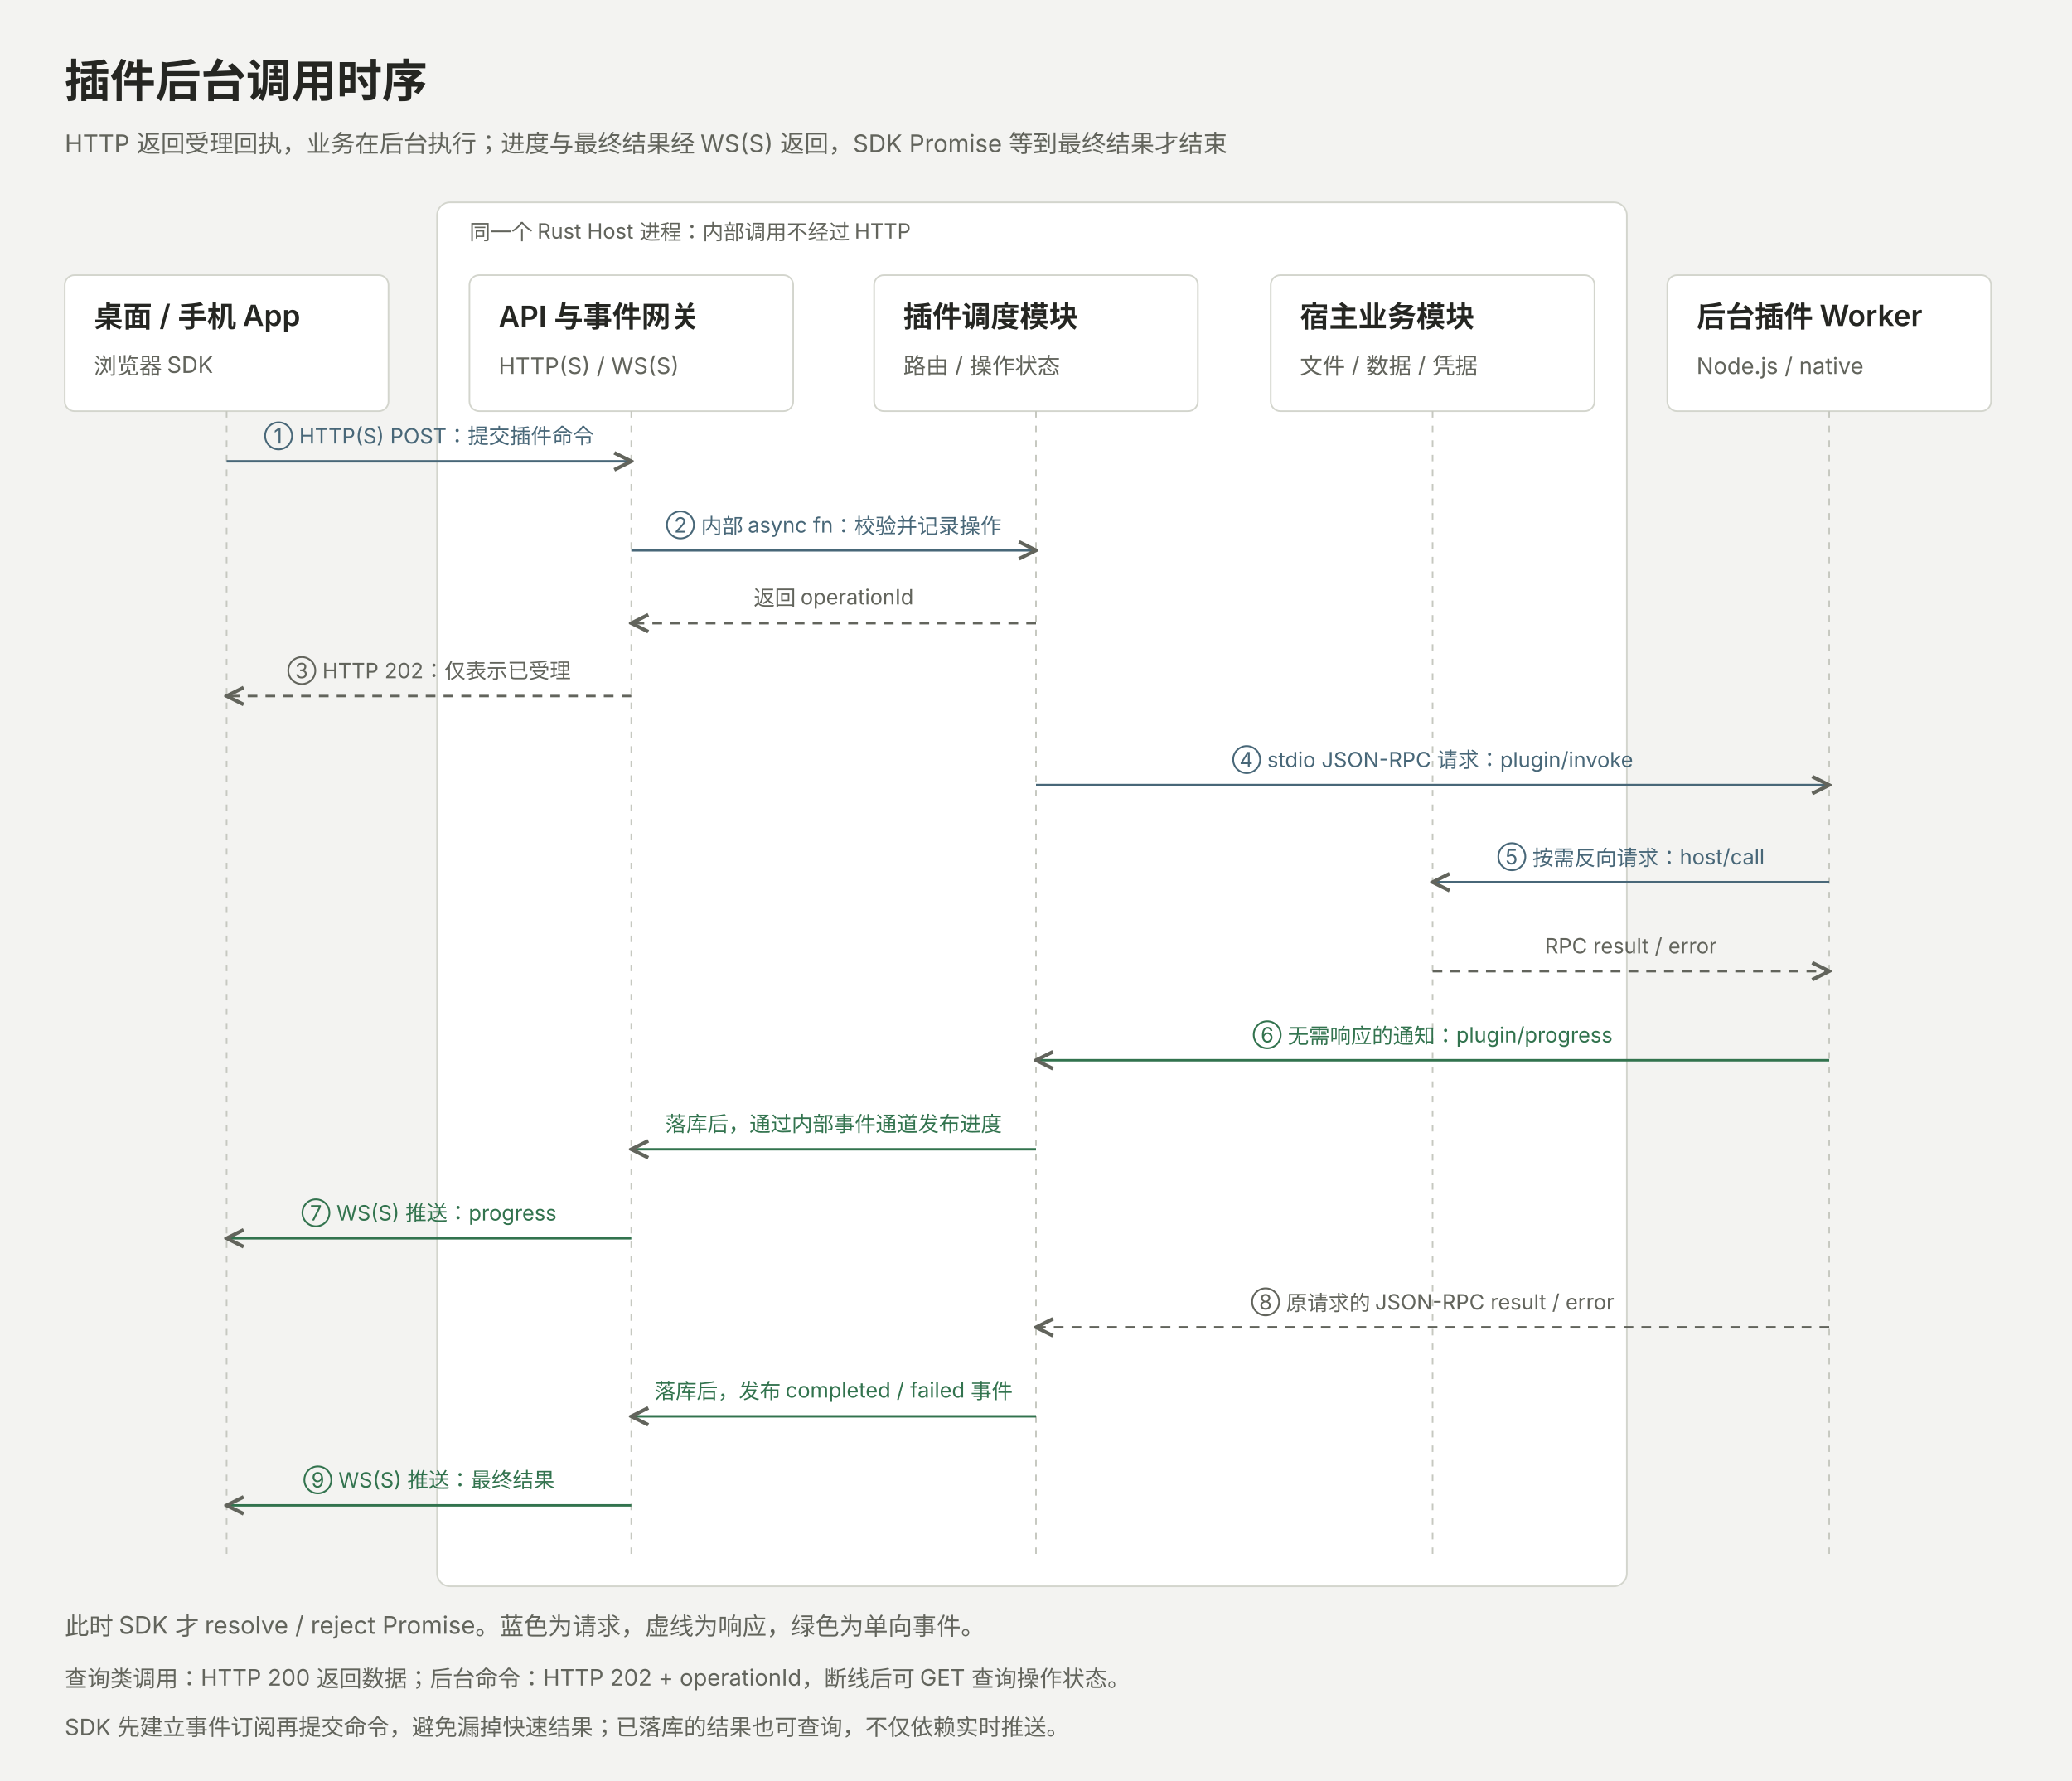
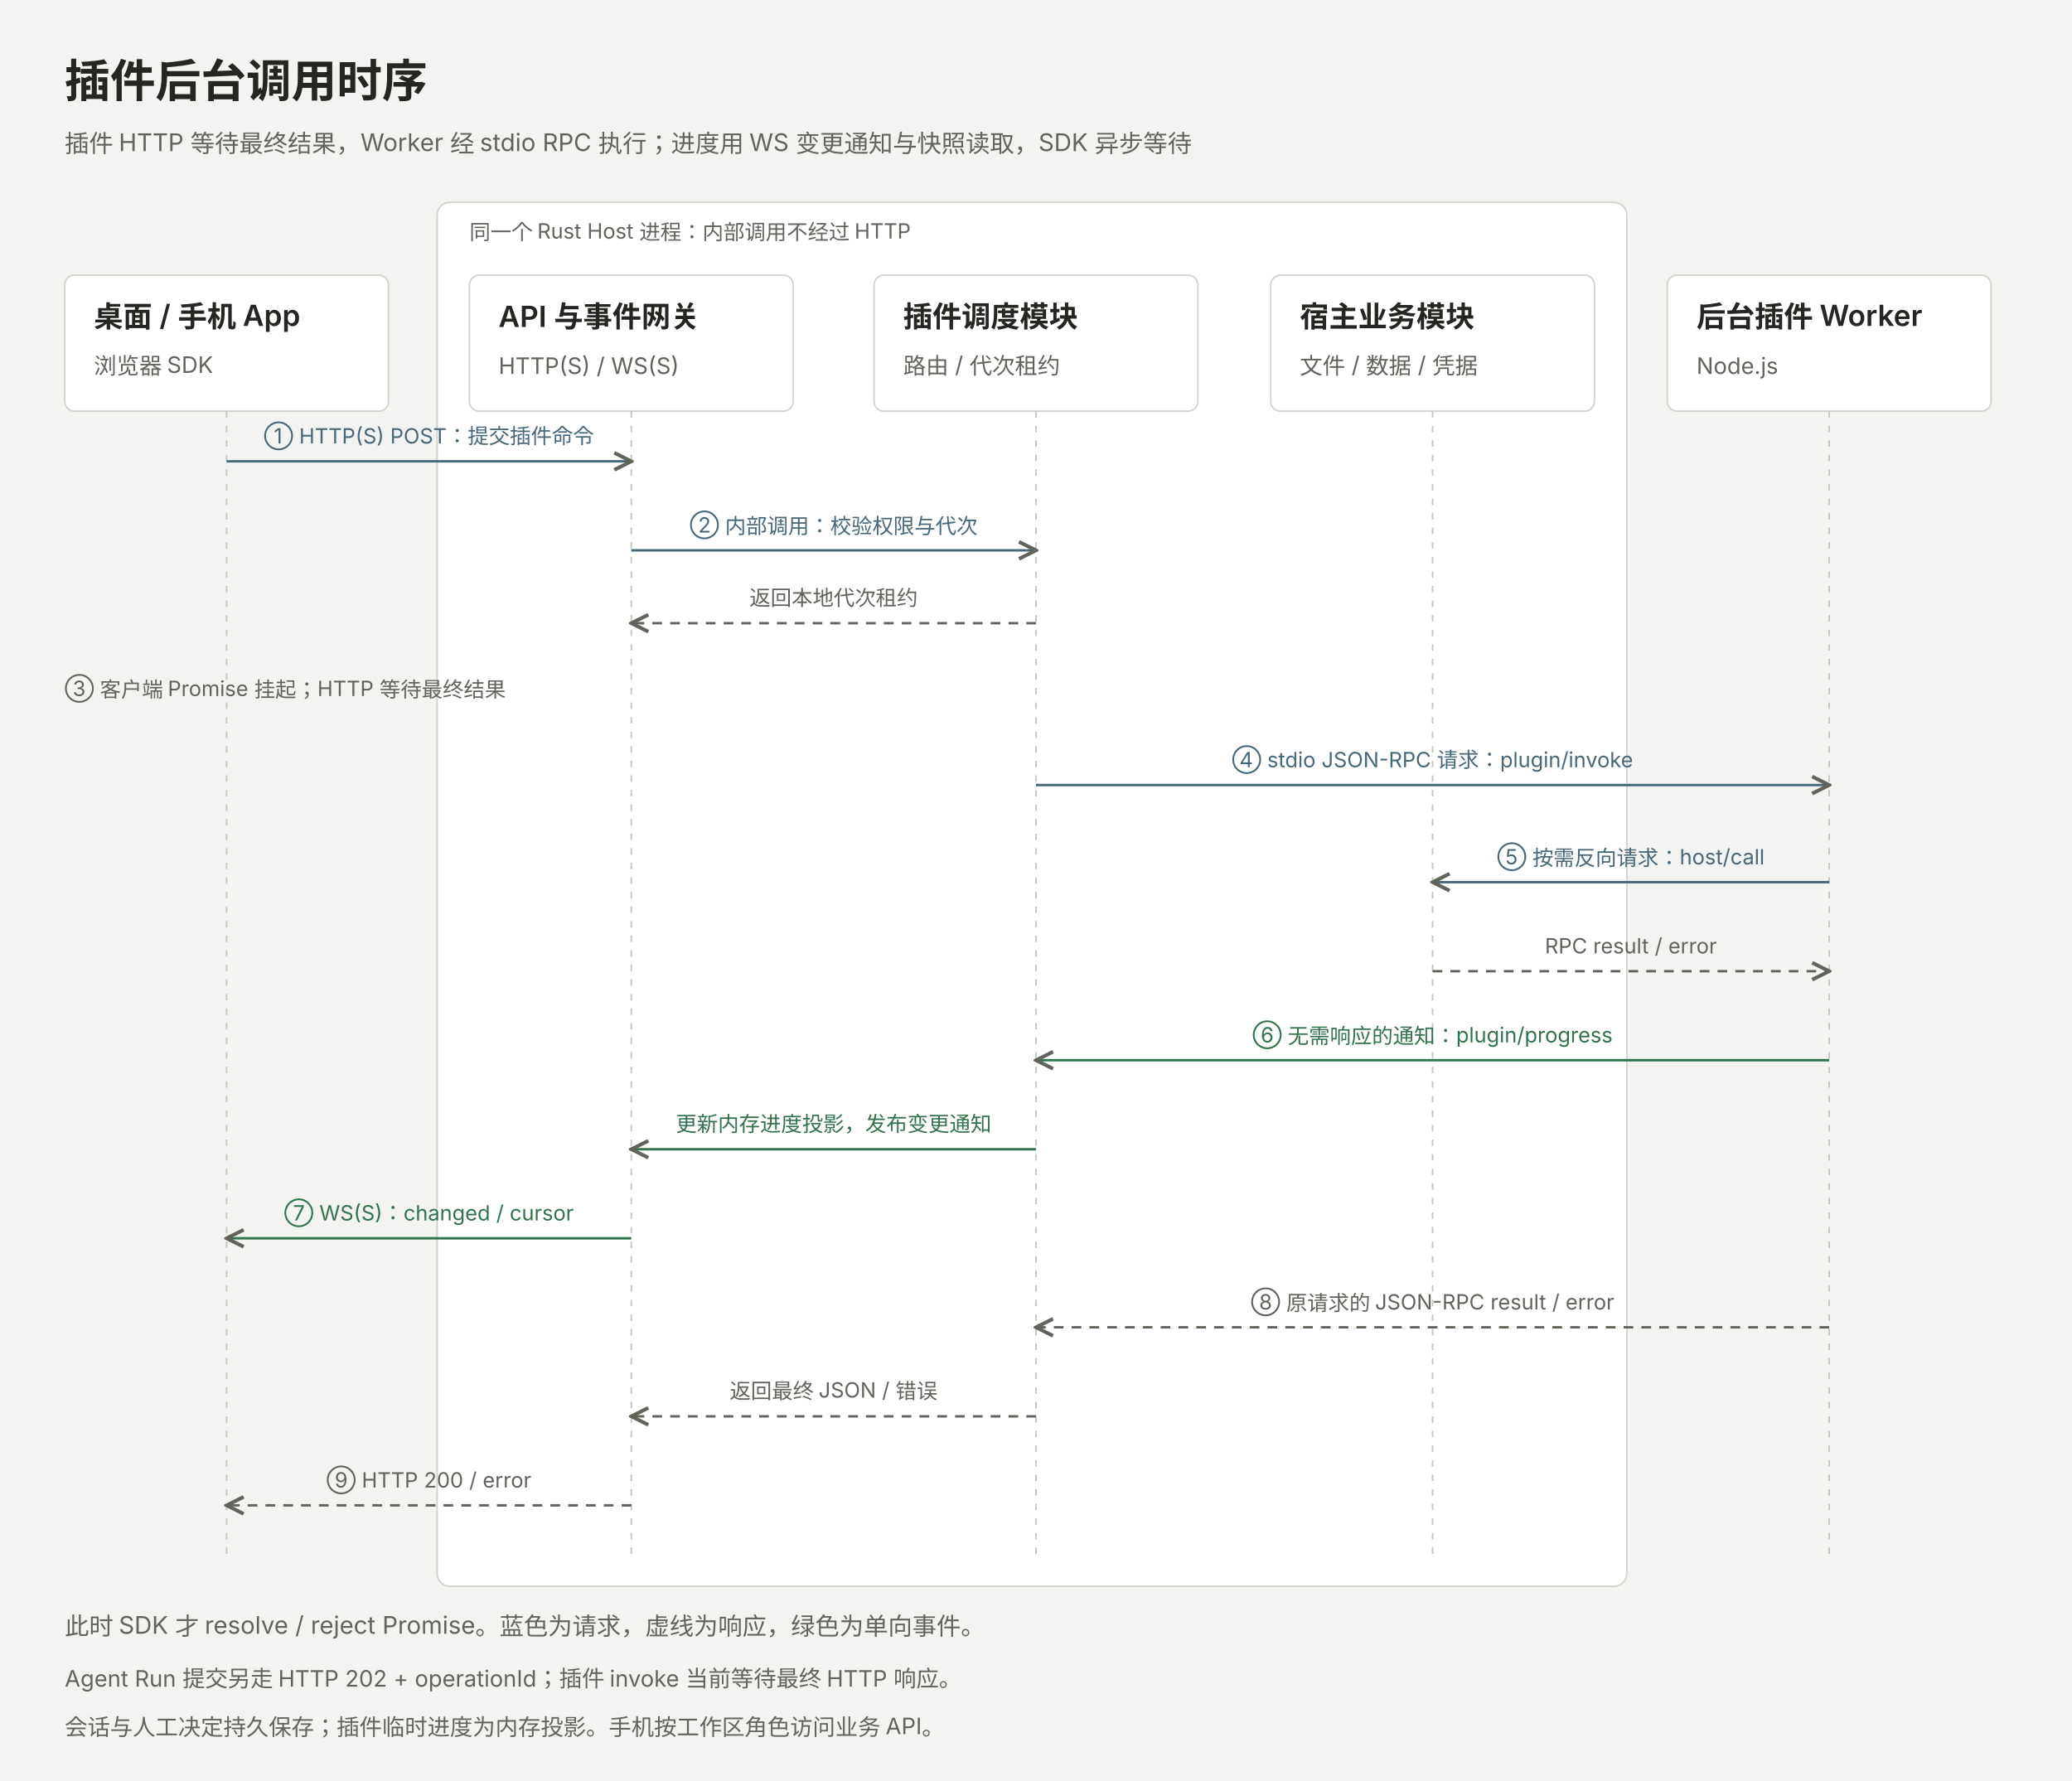
<svg xmlns="http://www.w3.org/2000/svg" width="1280" height="1100" viewBox="0 0 1280 1100" role="img" aria-labelledby="title desc">
  <style>text{font-family:system-ui,-apple-system,BlinkMacSystemFont,"Segoe UI",sans-serif}</style>
  <rect width="1280" height="1100" fill="#f3f3f1" />
  <defs>
    <marker id="arrow" markerWidth="9" markerHeight="9" refX="8" refY="4.5" orient="auto">
      <path d="M1 1L8 4.5L1 8" fill="none" stroke="#62645c" stroke-width="1.5" />
    </marker>
  </defs>
  <text x="40" y="60" font-size="28" font-weight="650" fill="#252622">插件后台调用时序</text>
-   <text x="40" y="94" font-size="15" font-weight="400" fill="#62645c">HTTP 返回受理回执，业务在后台执行；进度与最终结果经 WS(S) 返回，SDK Promise 等到最终结果才结束</text>
+   <text x="40" y="94" font-size="15" font-weight="400" fill="#62645c">插件 HTTP 等待最终结果，Worker 经 stdio RPC 执行；进度用 WS 变更通知与快照读取，SDK 异步等待</text>
  <rect x="270" y="125" width="735" height="855" rx="8" fill="#ffffff" stroke="#d3d5cd" />
  <text x="290" y="148" font-size="13" font-weight="400" fill="#62645c">同一个 Rust Host 进程：内部调用不经过 HTTP</text>
  <rect x="40" y="170" width="200" height="84" rx="6" fill="#ffffff" stroke="#d3d5cd" />
  <text x="58" y="202" font-size="18" font-weight="600" fill="#252622">桌面 / 手机 App</text>
  <text x="58" y="231" font-size="14" font-weight="400" fill="#62645c">浏览器 SDK</text>
  <line x1="140" y1="254" x2="140" y2="960" stroke="#c6c8c0" stroke-dasharray="4 5" />
  <rect x="290" y="170" width="200" height="84" rx="6" fill="#ffffff" stroke="#d3d5cd" />
  <text x="308" y="202" font-size="18" font-weight="600" fill="#252622">API 与事件网关</text>
  <text x="308" y="231" font-size="14" font-weight="400" fill="#62645c">HTTP(S) / WS(S)</text>
  <line x1="390" y1="254" x2="390" y2="960" stroke="#c6c8c0" stroke-dasharray="4 5" />
  <rect x="540" y="170" width="200" height="84" rx="6" fill="#ffffff" stroke="#d3d5cd" />
  <text x="558" y="202" font-size="18" font-weight="600" fill="#252622">插件调度模块</text>
-   <text x="558" y="231" font-size="14" font-weight="400" fill="#62645c">路由 / 操作状态</text>
+   <text x="558" y="231" font-size="14" font-weight="400" fill="#62645c">路由 / 代次租约</text>
  <line x1="640" y1="254" x2="640" y2="960" stroke="#c6c8c0" stroke-dasharray="4 5" />
  <rect x="785" y="170" width="200" height="84" rx="6" fill="#ffffff" stroke="#d3d5cd" />
  <text x="803" y="202" font-size="18" font-weight="600" fill="#252622">宿主业务模块</text>
  <text x="803" y="231" font-size="14" font-weight="400" fill="#62645c">文件 / 数据 / 凭据</text>
  <line x1="885" y1="254" x2="885" y2="960" stroke="#c6c8c0" stroke-dasharray="4 5" />
  <rect x="1030" y="170" width="200" height="84" rx="6" fill="#ffffff" stroke="#d3d5cd" />
  <text x="1048" y="202" font-size="18" font-weight="600" fill="#252622">后台插件 Worker</text>
-   <text x="1048" y="231" font-size="14" font-weight="400" fill="#62645c">Node.js / native</text>
+   <text x="1048" y="231" font-size="14" font-weight="400" fill="#62645c">Node.js</text>
  <line x1="1130" y1="254" x2="1130" y2="960" stroke="#c6c8c0" stroke-dasharray="4 5" />
  <path d="M140,285 L390,285" fill="none" stroke="#486778" stroke-width="1.5" marker-end="url(#arrow)" />
  <text x="265.0" y="274" text-anchor="middle" font-size="13" fill="#486778">① HTTP(S) POST：提交插件命令</text>
  <path d="M390,340 L640,340" fill="none" stroke="#486778" stroke-width="1.5" marker-end="url(#arrow)" />
-   <text x="515.0" y="329" text-anchor="middle" font-size="13" fill="#486778">② 内部 async fn：校验并记录操作</text>
+   <text x="515.0" y="329" text-anchor="middle" font-size="13" fill="#486778">② 内部调用：校验权限与代次</text>
  <path d="M640,385 L390,385" fill="none" stroke="#62645c" stroke-width="1.5" marker-end="url(#arrow)" stroke-dasharray="6 5" />
-   <text x="515.0" y="374" text-anchor="middle" font-size="13" fill="#62645c">返回 operationId</text>
-   <path d="M390,430 L140,430" fill="none" stroke="#62645c" stroke-width="1.5" marker-end="url(#arrow)" stroke-dasharray="6 5" />
-   <text x="265.0" y="419" text-anchor="middle" font-size="13" fill="#62645c">③ HTTP 202：仅表示已受理</text>
+   <text x="515.0" y="374" text-anchor="middle" font-size="13" fill="#62645c">返回本地代次租约</text>
+   <text x="40" y="430" font-size="13" font-weight="400" fill="#62645c">③ 客户端 Promise 挂起；HTTP 等待最终结果</text>
  <path d="M640,485 L1130,485" fill="none" stroke="#486778" stroke-width="1.5" marker-end="url(#arrow)" />
  <text x="885.0" y="474" text-anchor="middle" font-size="13" fill="#486778">④ stdio JSON-RPC 请求：plugin/invoke</text>
  <path d="M1130,545 L885,545" fill="none" stroke="#486778" stroke-width="1.5" marker-end="url(#arrow)" />
  <text x="1007.5" y="534" text-anchor="middle" font-size="13" fill="#486778">⑤ 按需反向请求：host/call</text>
  <path d="M885,600 L1130,600" fill="none" stroke="#62645c" stroke-width="1.5" marker-end="url(#arrow)" stroke-dasharray="6 5" />
  <text x="1007.5" y="589" text-anchor="middle" font-size="13" fill="#62645c">RPC result / error</text>
  <path d="M1130,655 L640,655" fill="none" stroke="#32734e" stroke-width="1.5" marker-end="url(#arrow)" />
  <text x="885.0" y="644" text-anchor="middle" font-size="13" fill="#32734e">⑥ 无需响应的通知：plugin/progress</text>
  <path d="M640,710 L390,710" fill="none" stroke="#32734e" stroke-width="1.5" marker-end="url(#arrow)" />
-   <text x="515.0" y="699" text-anchor="middle" font-size="13" fill="#32734e">落库后，通过内部事件通道发布进度</text>
+   <text x="515.0" y="699" text-anchor="middle" font-size="13" fill="#32734e">更新内存进度投影，发布变更通知</text>
  <path d="M390,765 L140,765" fill="none" stroke="#32734e" stroke-width="1.5" marker-end="url(#arrow)" />
-   <text x="265.0" y="754" text-anchor="middle" font-size="13" fill="#32734e">⑦ WS(S) 推送：progress</text>
+   <text x="265.0" y="754" text-anchor="middle" font-size="13" fill="#32734e">⑦ WS(S)：changed / cursor</text>
  <path d="M1130,820 L640,820" fill="none" stroke="#62645c" stroke-width="1.5" marker-end="url(#arrow)" stroke-dasharray="6 5" />
  <text x="885.0" y="809" text-anchor="middle" font-size="13" fill="#62645c">⑧ 原请求的 JSON-RPC result / error</text>
-   <path d="M640,875 L390,875" fill="none" stroke="#32734e" stroke-width="1.5" marker-end="url(#arrow)" />
-   <text x="515.0" y="864" text-anchor="middle" font-size="13" fill="#32734e">落库后，发布 completed / failed 事件</text>
-   <path d="M390,930 L140,930" fill="none" stroke="#32734e" stroke-width="1.5" marker-end="url(#arrow)" />
-   <text x="265.0" y="919" text-anchor="middle" font-size="13" fill="#32734e">⑨ WS(S) 推送：最终结果</text>
+   <path d="M640,875 L390,875" fill="none" stroke="#62645c" stroke-width="1.5" marker-end="url(#arrow)" stroke-dasharray="6 5" />
+   <text x="515.0" y="864" text-anchor="middle" font-size="13" fill="#62645c">返回最终 JSON / 错误</text>
+   <path d="M390,930 L140,930" fill="none" stroke="#62645c" stroke-width="1.5" marker-end="url(#arrow)" stroke-dasharray="6 5" />
+   <text x="265.0" y="919" text-anchor="middle" font-size="13" fill="#62645c">⑨ HTTP 200 / error</text>
  <text x="40" y="1010" font-size="15" font-weight="400" fill="#62645c">此时 SDK 才 resolve / reject Promise。蓝色为请求，虚线为响应，绿色为单向事件。</text>
-   <text x="40" y="1042" font-size="14" font-weight="400" fill="#62645c">查询类调用：HTTP 200 返回数据；后台命令：HTTP 202 + operationId，断线后可 GET 查询操作状态。</text>
-   <text x="40" y="1072" font-size="14" font-weight="400" fill="#62645c">SDK 先建立事件订阅再提交命令，避免漏掉快速结果；已落库的结果也可查询，不仅依赖实时推送。</text>
+   <text x="40" y="1042" font-size="14" font-weight="400" fill="#62645c">Agent Run 提交另走 HTTP 202 + operationId；插件 invoke 当前等待最终 HTTP 响应。</text>
+   <text x="40" y="1072" font-size="14" font-weight="400" fill="#62645c">会话与人工决定持久保存；插件临时进度为内存投影。手机按工作区角色访问业务 API。</text>
</svg>
